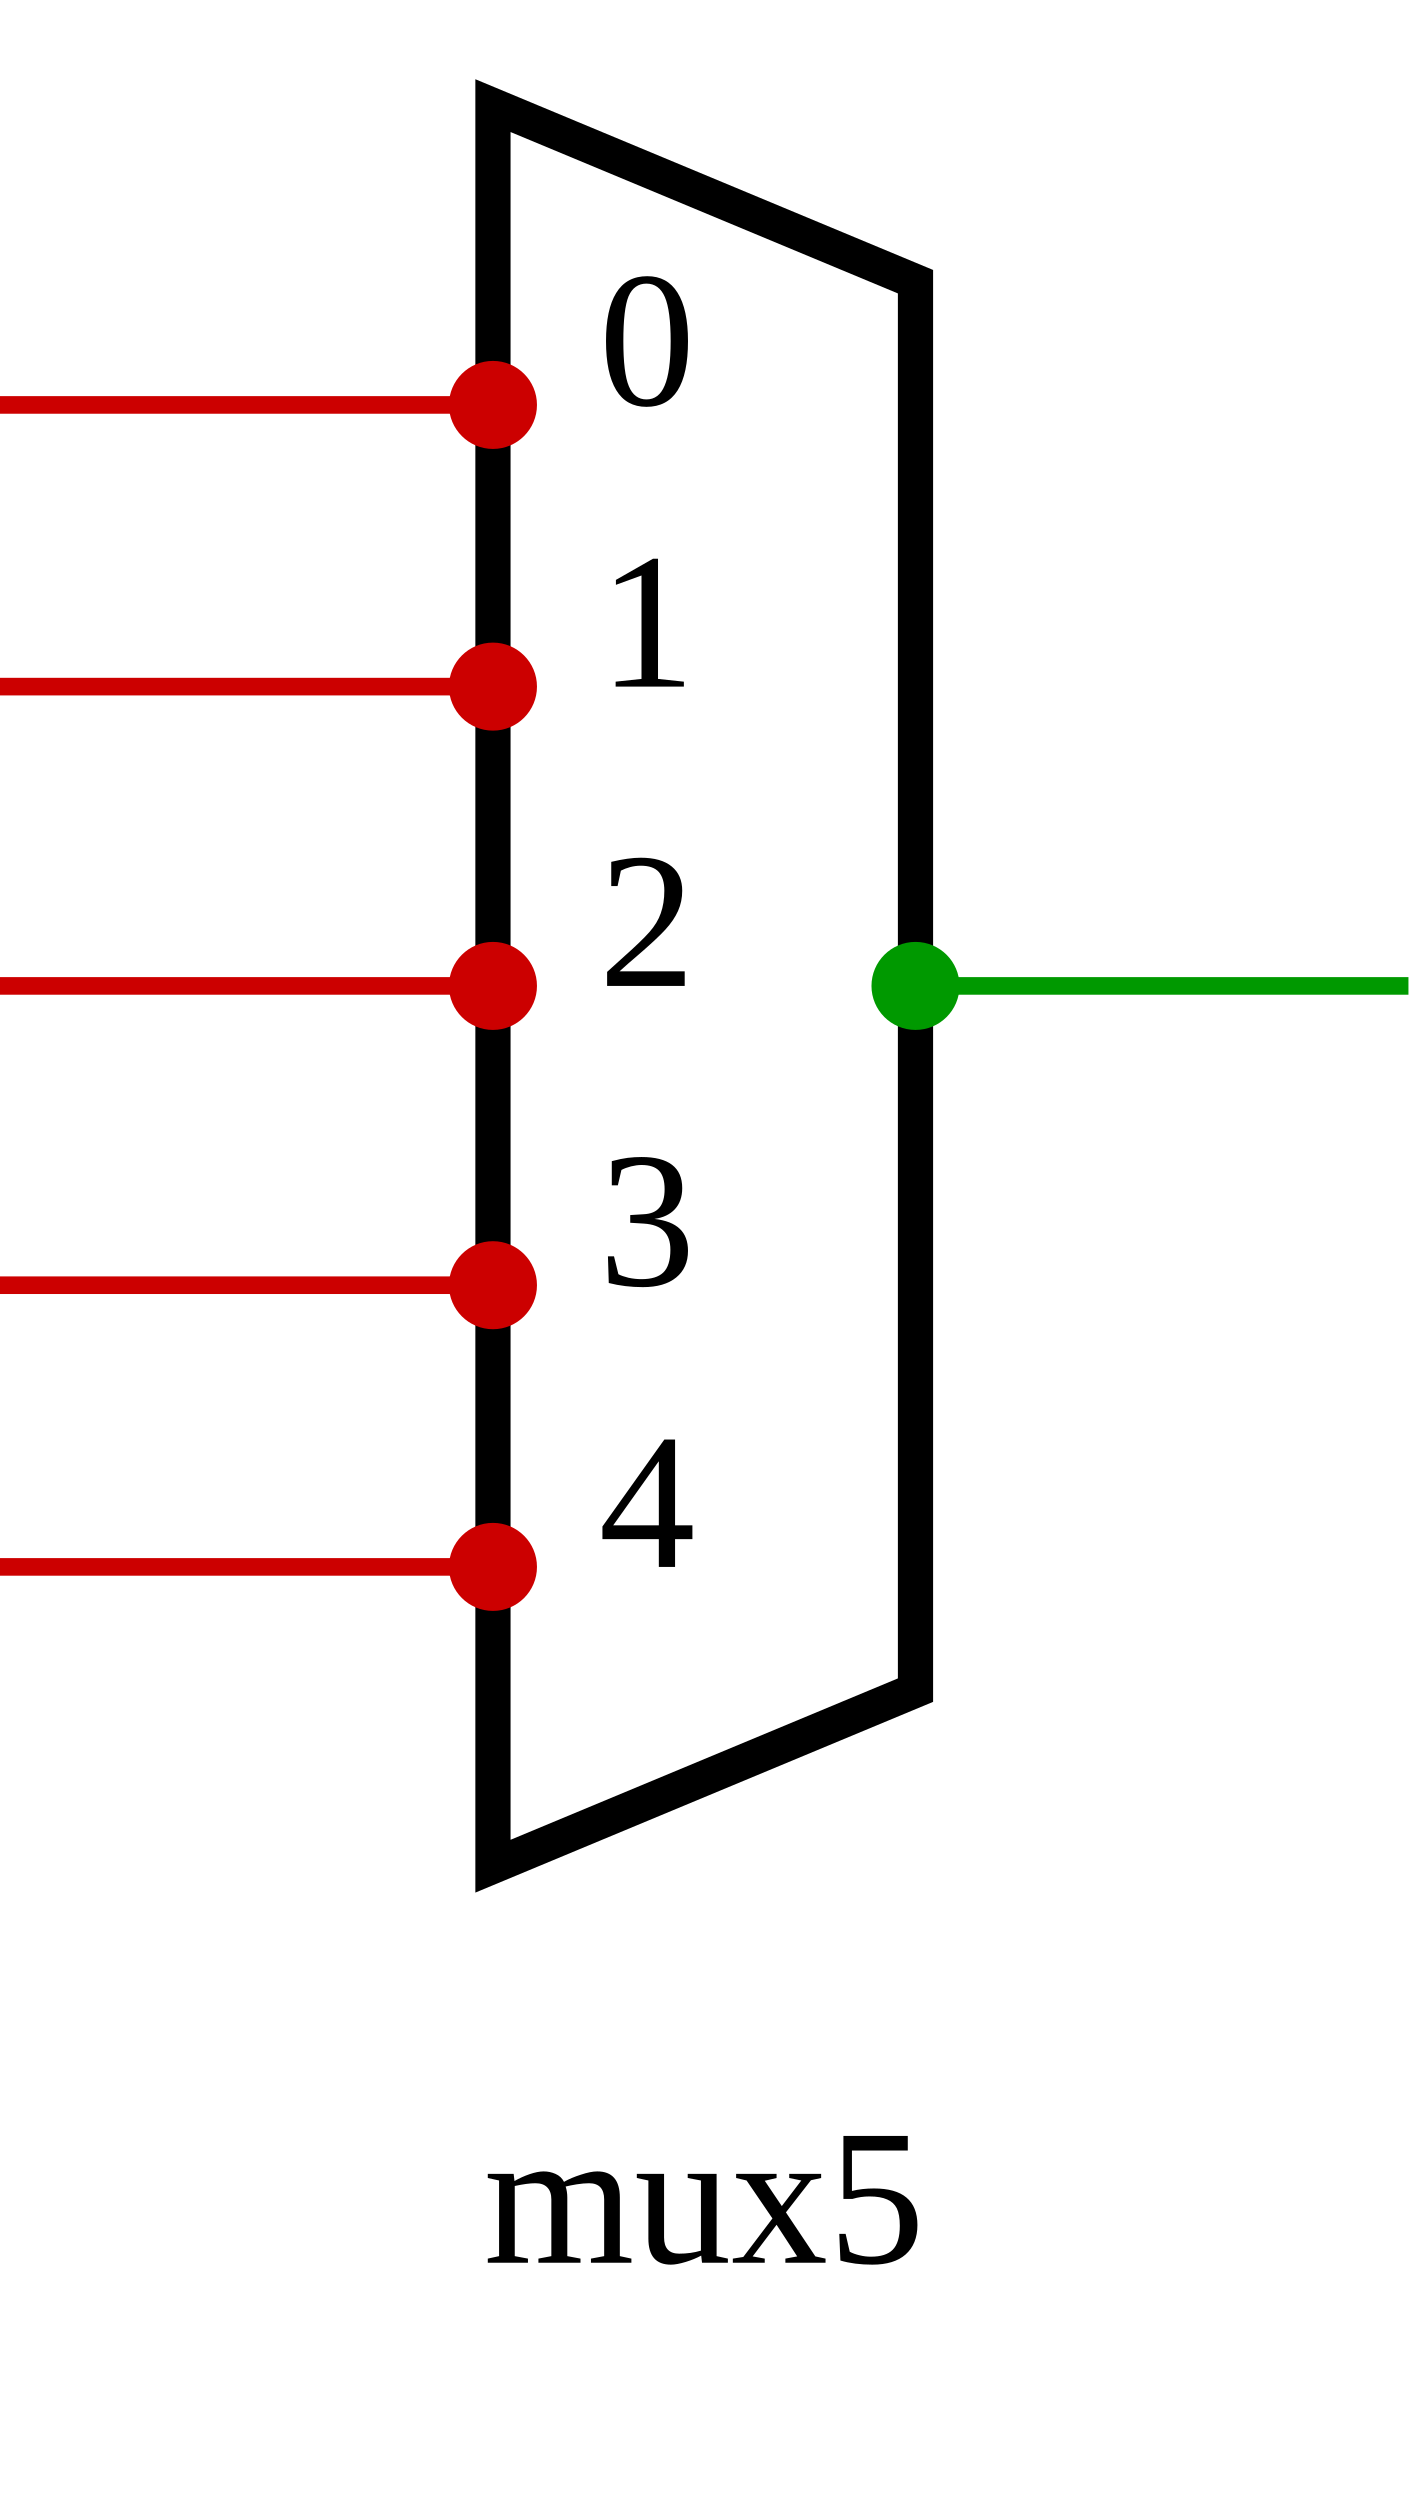
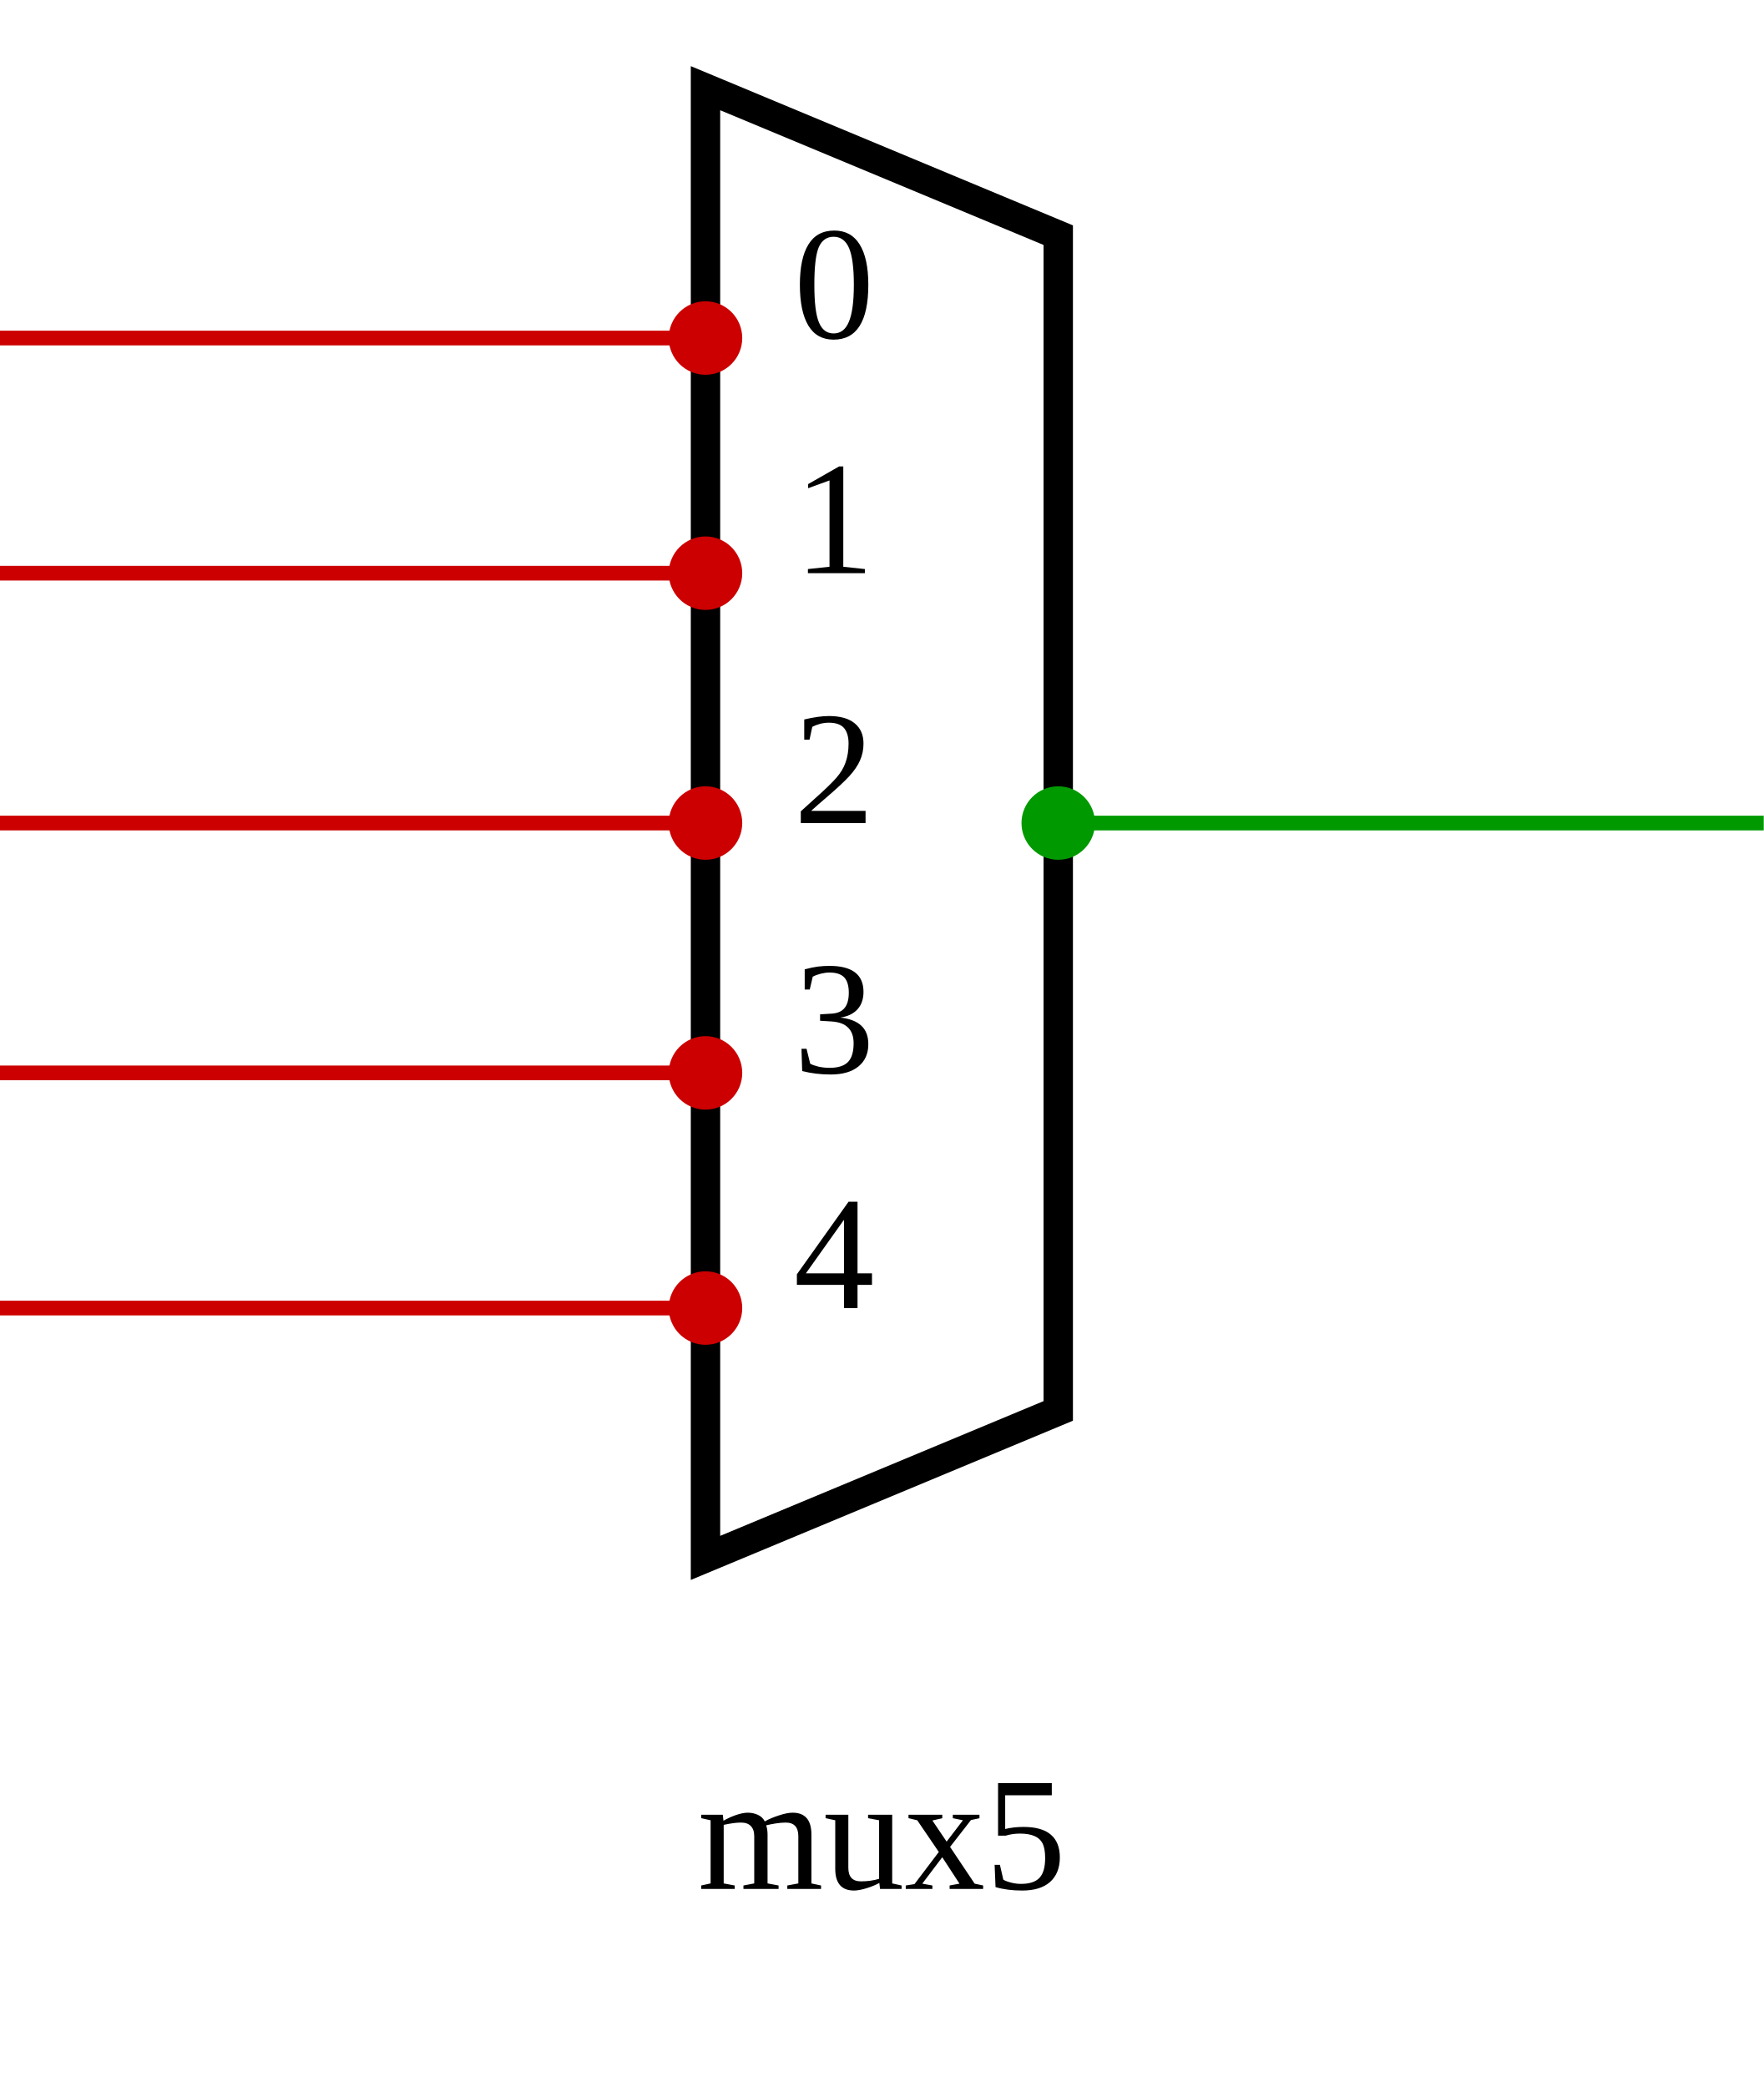
- <svg xmlns="http://www.w3.org/2000/svg" width="80" height="142" viewBox="0 0 80 142">
-   <polygon points="28,6 28,106 52,96 52,16" fill="none" stroke="#000000" stroke-width="2" />
-   <line x1="0" y1="23" x2="28" y2="23" stroke="#c00" stroke-width="1" />
-   <circle cx="28" cy="23" r="2.5" fill="#c00" />
-   <line x1="0" y1="39" x2="28" y2="39" stroke="#c00" stroke-width="1" />
-   <circle cx="28" cy="39" r="2.5" fill="#c00" />
-   <line x1="0" y1="56" x2="28" y2="56" stroke="#c00" stroke-width="1" />
-   <circle cx="28" cy="56" r="2.5" fill="#c00" />
-   <line x1="0" y1="73" x2="28" y2="73" stroke="#c00" stroke-width="1" />
-   <circle cx="28" cy="73" r="2.5" fill="#c00" />
-   <line x1="0" y1="89" x2="28" y2="89" stroke="#c00" stroke-width="1" />
-   <circle cx="28" cy="89" r="2.5" fill="#c00" />
-   <line x1="52" y1="56" x2="80" y2="56" stroke="#090" stroke-width="1" />
-   <circle cx="52" cy="56" r="2.5" fill="#090" />
-   <text x="34" y="23" font-size="11" fill="#000000">0</text>
-   <text x="34" y="39" font-size="11" fill="#000000">1</text>
-   <text x="34" y="56" font-size="11" fill="#000000">2</text>
-   <text x="34" y="73" font-size="11" fill="#000000">3</text>
-   <text x="34" y="89" font-size="11" fill="#000000">4</text>
-   <text x="40" y="126" font-size="11" fill="#000000" text-anchor="middle" dominant-baseline="middle">mux5</text>
+ <svg xmlns="http://www.w3.org/2000/svg" width="120" height="142" viewBox="0 0 120 142">
+   <polygon points="48,6 48,106 72,96 72,16" fill="none" stroke="#000000" stroke-width="2" />
+   <line x1="0" y1="23" x2="48" y2="23" stroke="#c00" stroke-width="1" />
+   <circle cx="48" cy="23" r="2.5" fill="#c00" />
+   <line x1="0" y1="39" x2="48" y2="39" stroke="#c00" stroke-width="1" />
+   <circle cx="48" cy="39" r="2.5" fill="#c00" />
+   <line x1="0" y1="56" x2="48" y2="56" stroke="#c00" stroke-width="1" />
+   <circle cx="48" cy="56" r="2.5" fill="#c00" />
+   <line x1="0" y1="73" x2="48" y2="73" stroke="#c00" stroke-width="1" />
+   <circle cx="48" cy="73" r="2.5" fill="#c00" />
+   <line x1="0" y1="89" x2="48" y2="89" stroke="#c00" stroke-width="1" />
+   <circle cx="48" cy="89" r="2.5" fill="#c00" />
+   <line x1="72" y1="56" x2="120" y2="56" stroke="#090" stroke-width="1" />
+   <circle cx="72" cy="56" r="2.5" fill="#090" />
+   <text x="54" y="23" font-size="11" fill="#000000">0</text>
+   <text x="54" y="39" font-size="11" fill="#000000">1</text>
+   <text x="54" y="56" font-size="11" fill="#000000">2</text>
+   <text x="54" y="73" font-size="11" fill="#000000">3</text>
+   <text x="54" y="89" font-size="11" fill="#000000">4</text>
+   <text x="60" y="126" font-size="11" fill="#000000" text-anchor="middle" dominant-baseline="middle">mux5</text>
</svg>
